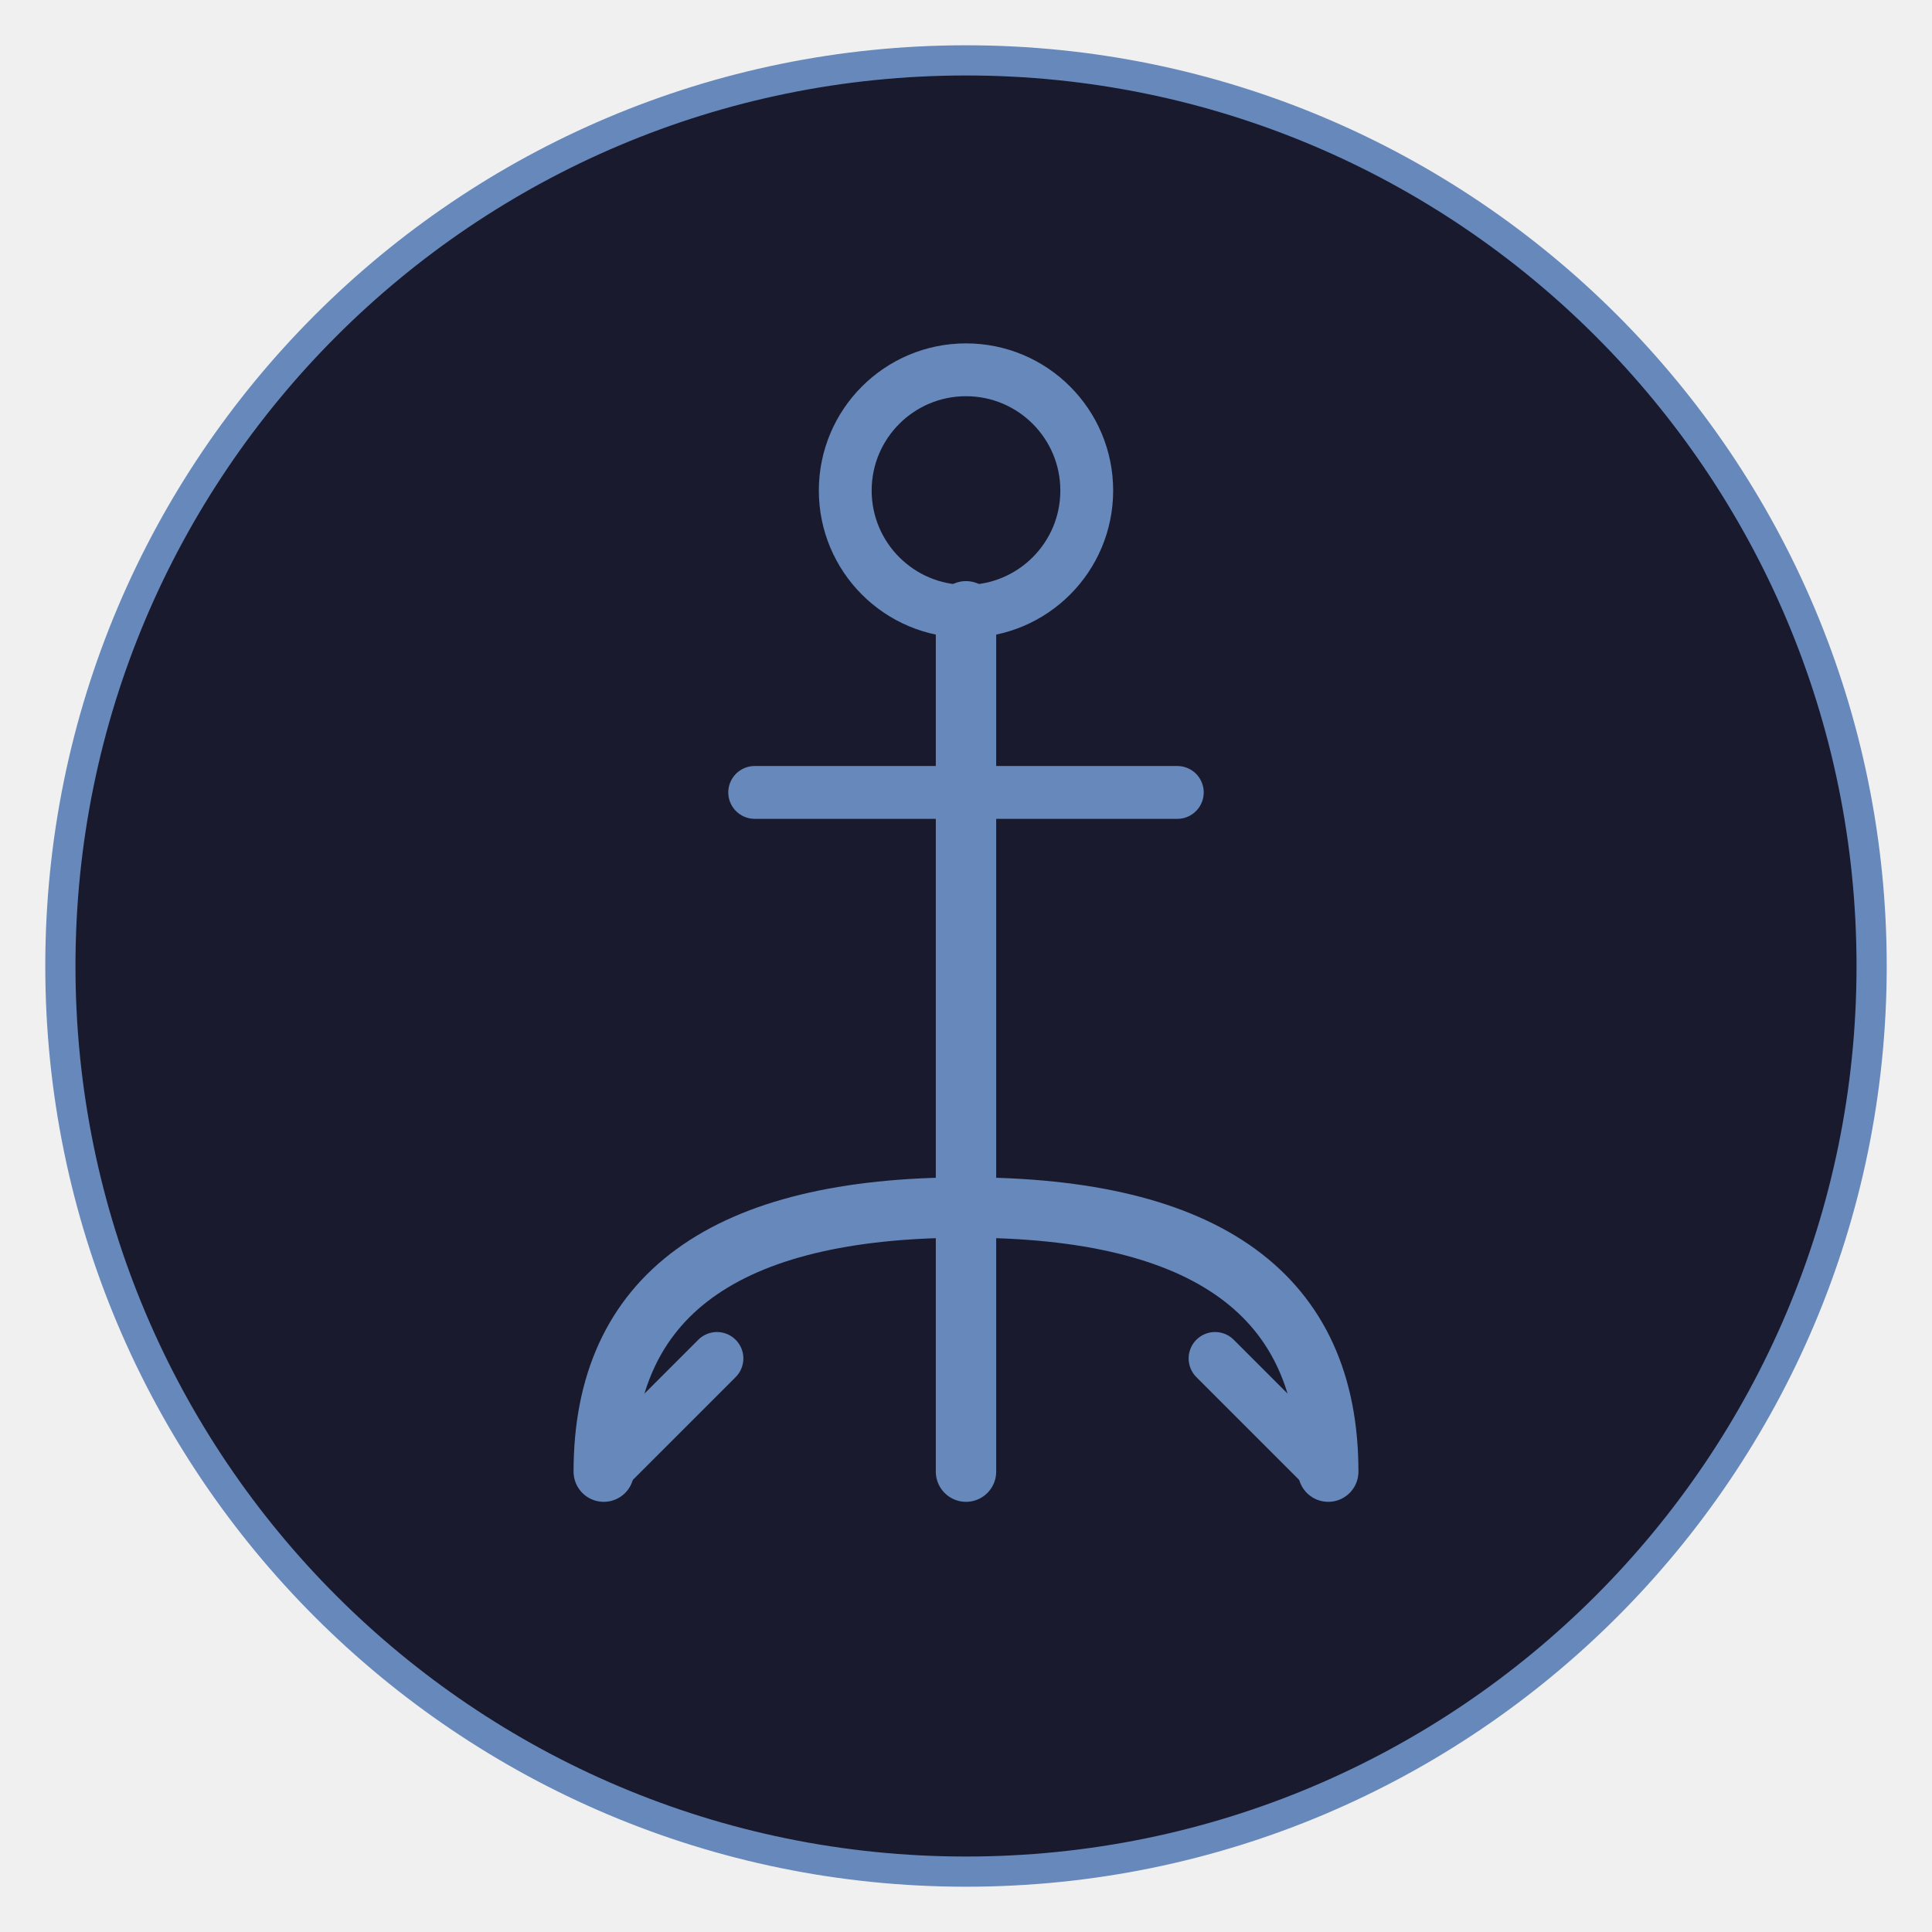
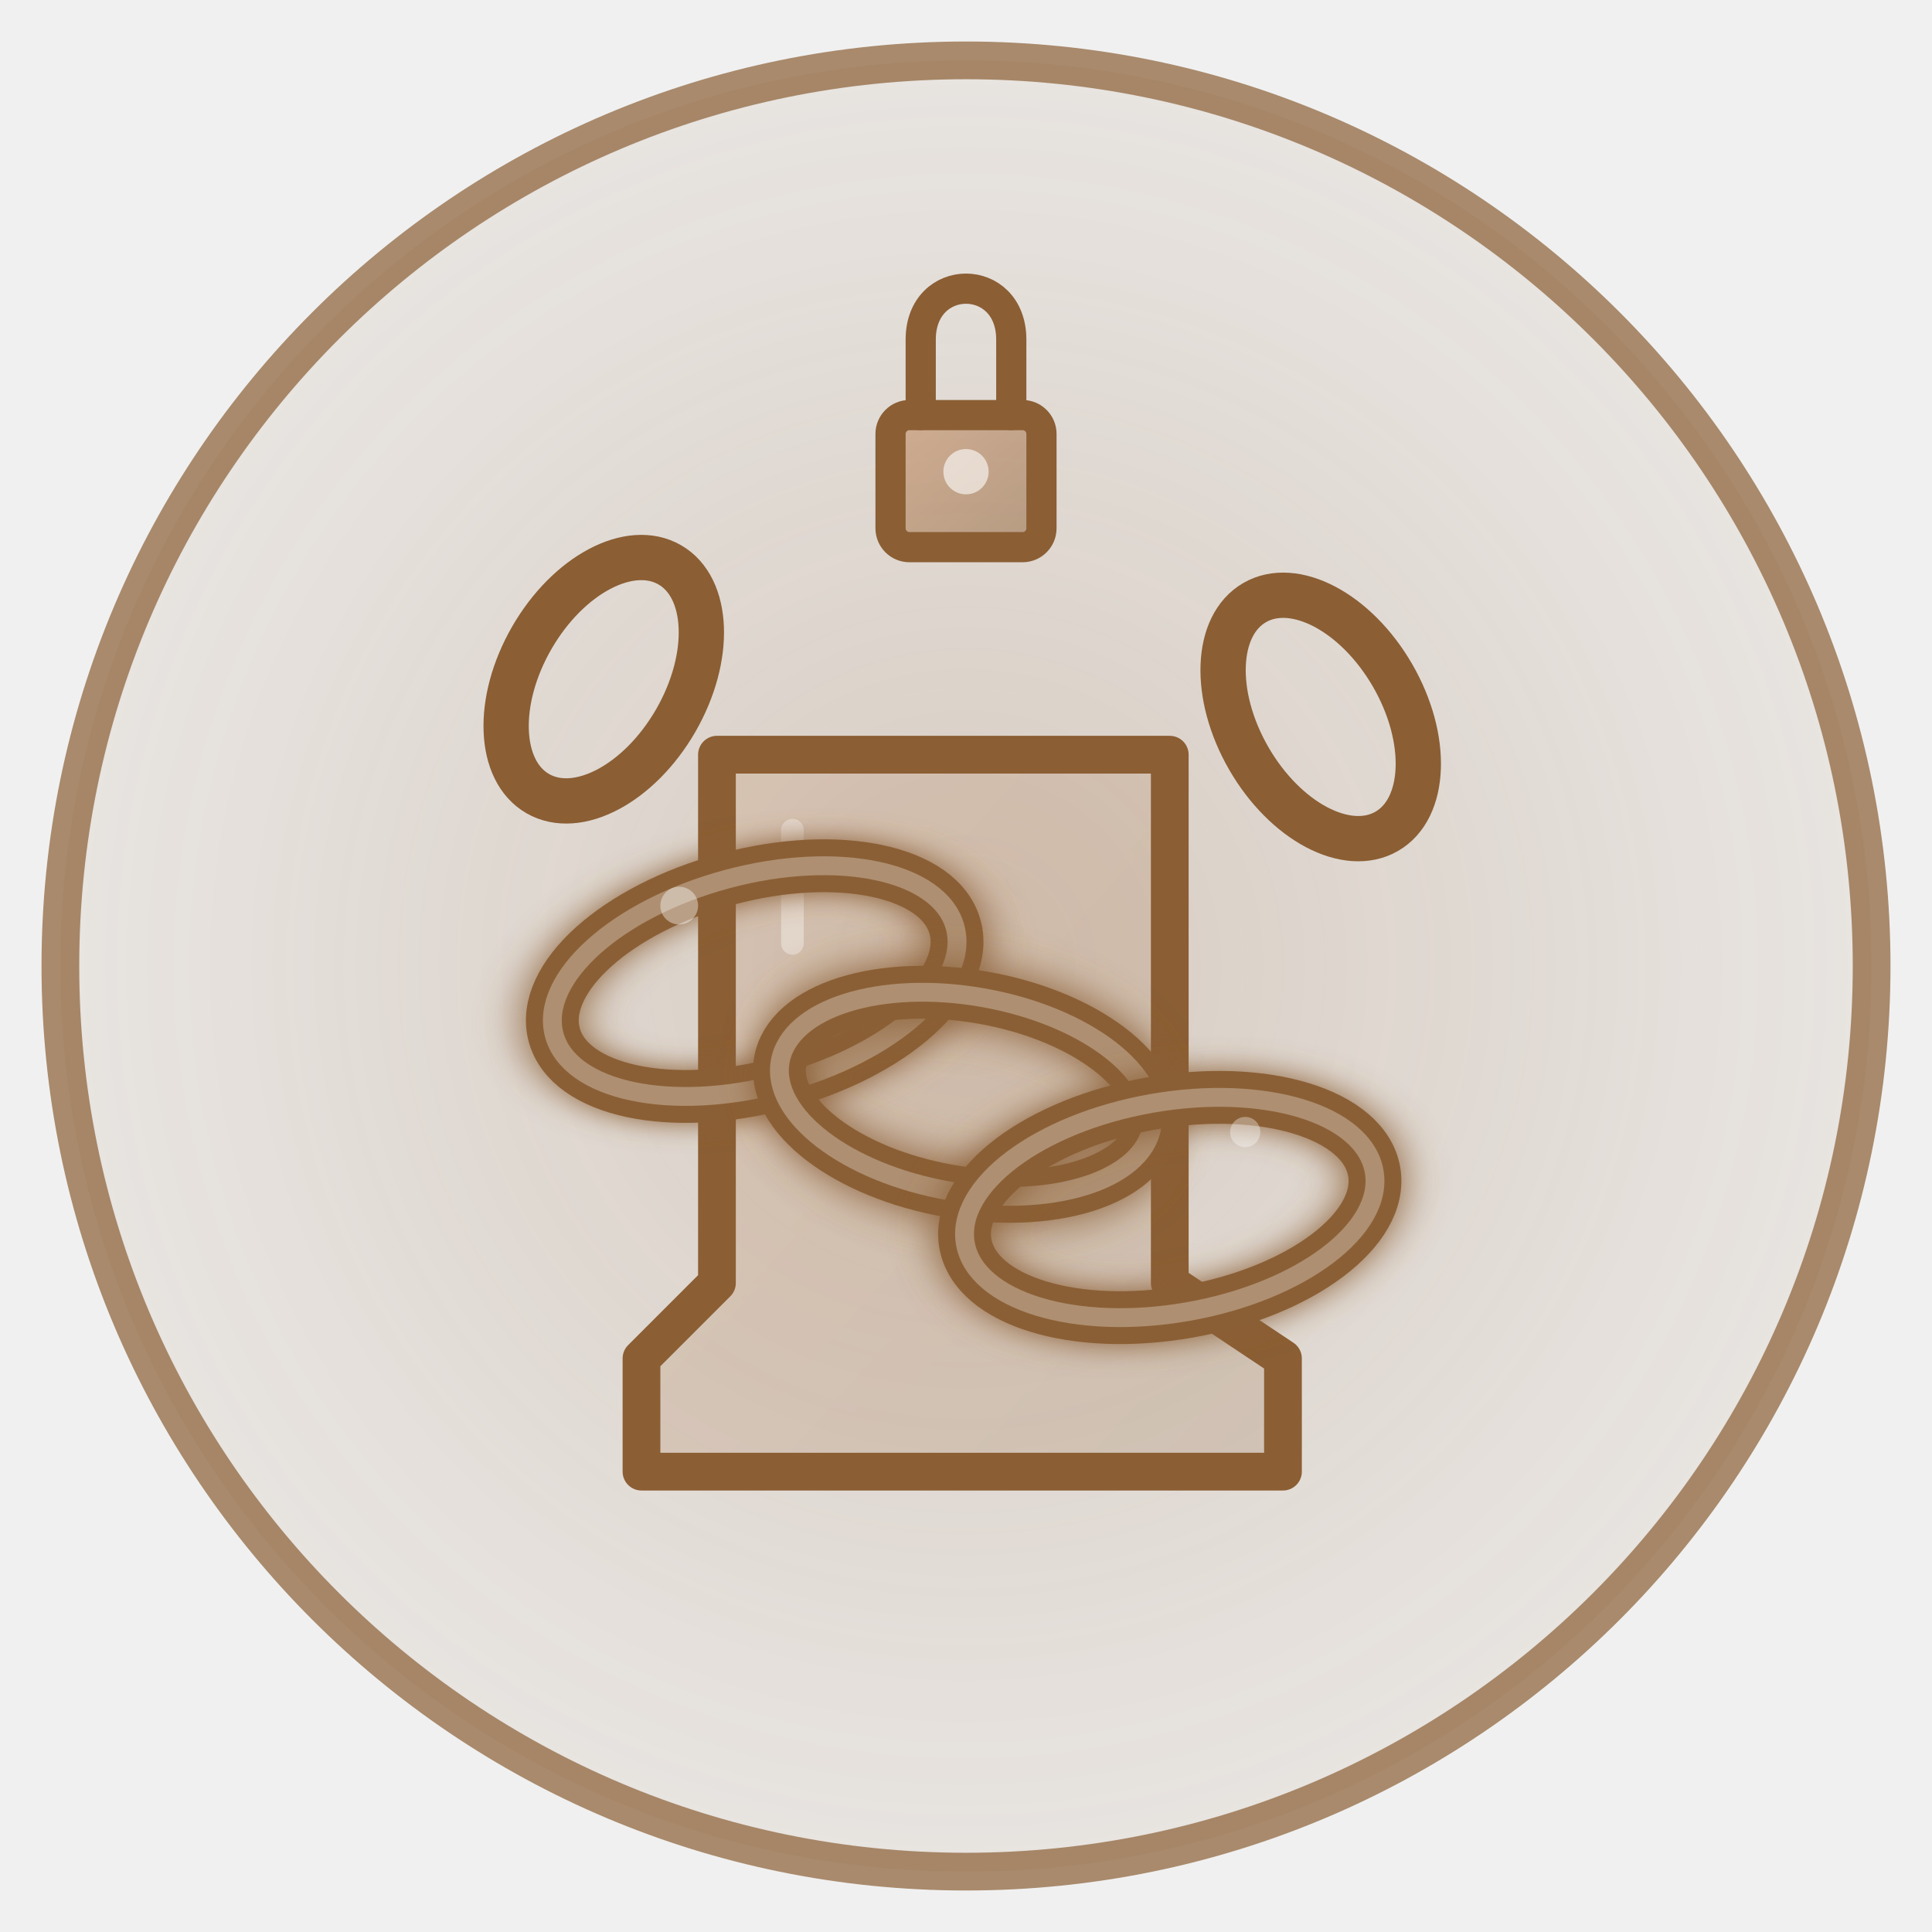
- <svg xmlns="http://www.w3.org/2000/svg" viewBox="0 0 256 256">
-   <circle cx="128" cy="128" r="120" fill="#1a1a2e" stroke="#6688bb" stroke-width="4" />
-   <circle cx="128" cy="65" r="16" fill="none" stroke="#6688bb" stroke-width="7" />
-   <line x1="128" y1="81" x2="128" y2="195" stroke="#6688bb" stroke-width="8" stroke-linecap="round" />
-   <path d="M80 195 Q80 160 128 160 Q176 160 176 195" fill="none" stroke="#6688bb" stroke-width="8" stroke-linecap="round" />
-   <line x1="80" y1="195" x2="95" y2="180" stroke="#6688bb" stroke-width="7" stroke-linecap="round" />
-   <line x1="176" y1="195" x2="161" y2="180" stroke="#6688bb" stroke-width="7" stroke-linecap="round" />
-   <line x1="100" y1="105" x2="156" y2="105" stroke="#6688bb" stroke-width="7" stroke-linecap="round" />
+ <svg xmlns="http://www.w3.org/2000/svg" viewBox="0 0 512 512">
+   <defs>
+     <radialGradient id="bg" cx="50%" cy="50%" r="50%">
+       <stop offset="0%" stop-color="#8b5e34" stop-opacity="0.25" />
+       <stop offset="100%" stop-color="#8b5e34" stop-opacity="0.08" />
+     </radialGradient>
+     <linearGradient id="chainGrad" x1="0" y1="0" x2="1" y2="1">
+       <stop offset="0%" stop-color="#c08050" />
+       <stop offset="100%" stop-color="#8b5e34" />
+     </linearGradient>
+     <filter id="glow">
+       <feGaussianBlur stdDeviation="5" result="blur" />
+       <feMerge>
+         <feMergeNode in="blur" />
+         <feMergeNode in="SourceGraphic" />
+       </feMerge>
+     </filter>
+   </defs>
+   <circle cx="256" cy="256" r="240" fill="url(#bg)" stroke="#8b5e34" stroke-width="10" stroke-opacity="0.7" />
+   <path d="M190 200 L190 340 L170 360 L170 390 L340 390 L340 360 L310 340 L310 200 Z" fill="url(#chainGrad)" fill-opacity="0.2" stroke="#8b5e34" stroke-width="10" stroke-linejoin="round" />
+   <path d="M210 220 L210 250" fill="none" stroke="white" stroke-width="6" stroke-opacity="0.35" stroke-linecap="round" />
+   <ellipse cx="200" cy="260" rx="55" ry="28" fill="none" stroke="#8b5e34" stroke-width="14" filter="url(#glow)" transform="rotate(-15,200,260)" />
+   <ellipse cx="200" cy="260" rx="55" ry="28" fill="none" stroke="white" stroke-width="5" stroke-opacity="0.3" transform="rotate(-15,200,260)" />
+   <ellipse cx="256" cy="290" rx="50" ry="26" fill="none" stroke="#8b5e34" stroke-width="14" filter="url(#glow)" transform="rotate(10,256,290)" />
+   <ellipse cx="256" cy="290" rx="50" ry="26" fill="none" stroke="white" stroke-width="5" stroke-opacity="0.3" transform="rotate(10,256,290)" />
+   <ellipse cx="310" cy="320" rx="55" ry="28" fill="none" stroke="#8b5e34" stroke-width="14" filter="url(#glow)" transform="rotate(-10,310,320)" />
+   <ellipse cx="310" cy="320" rx="55" ry="28" fill="none" stroke="white" stroke-width="5" stroke-opacity="0.3" transform="rotate(-10,310,320)" />
+   <ellipse cx="160" cy="180" rx="22" ry="35" fill="none" stroke="#8b5e34" stroke-width="12" transform="rotate(30,160,180)" />
+   <ellipse cx="350" cy="190" rx="22" ry="35" fill="none" stroke="#8b5e34" stroke-width="12" transform="rotate(-30,350,190)" />
+   <rect x="236" y="110" width="40" height="35" rx="5" fill="url(#chainGrad)" fill-opacity="0.5" stroke="#8b5e34" stroke-width="8" />
+   <path d="M244 110 L244 90 C244 72 268 72 268 90 L268 110" fill="none" stroke="#8b5e34" stroke-width="8" stroke-linecap="round" />
+   <circle cx="256" cy="125" r="6" fill="white" fill-opacity="0.6" />
+   <circle cx="180" cy="240" r="5" fill="white" fill-opacity="0.4" />
+   <circle cx="330" cy="300" r="4" fill="white" fill-opacity="0.35" />
</svg>
